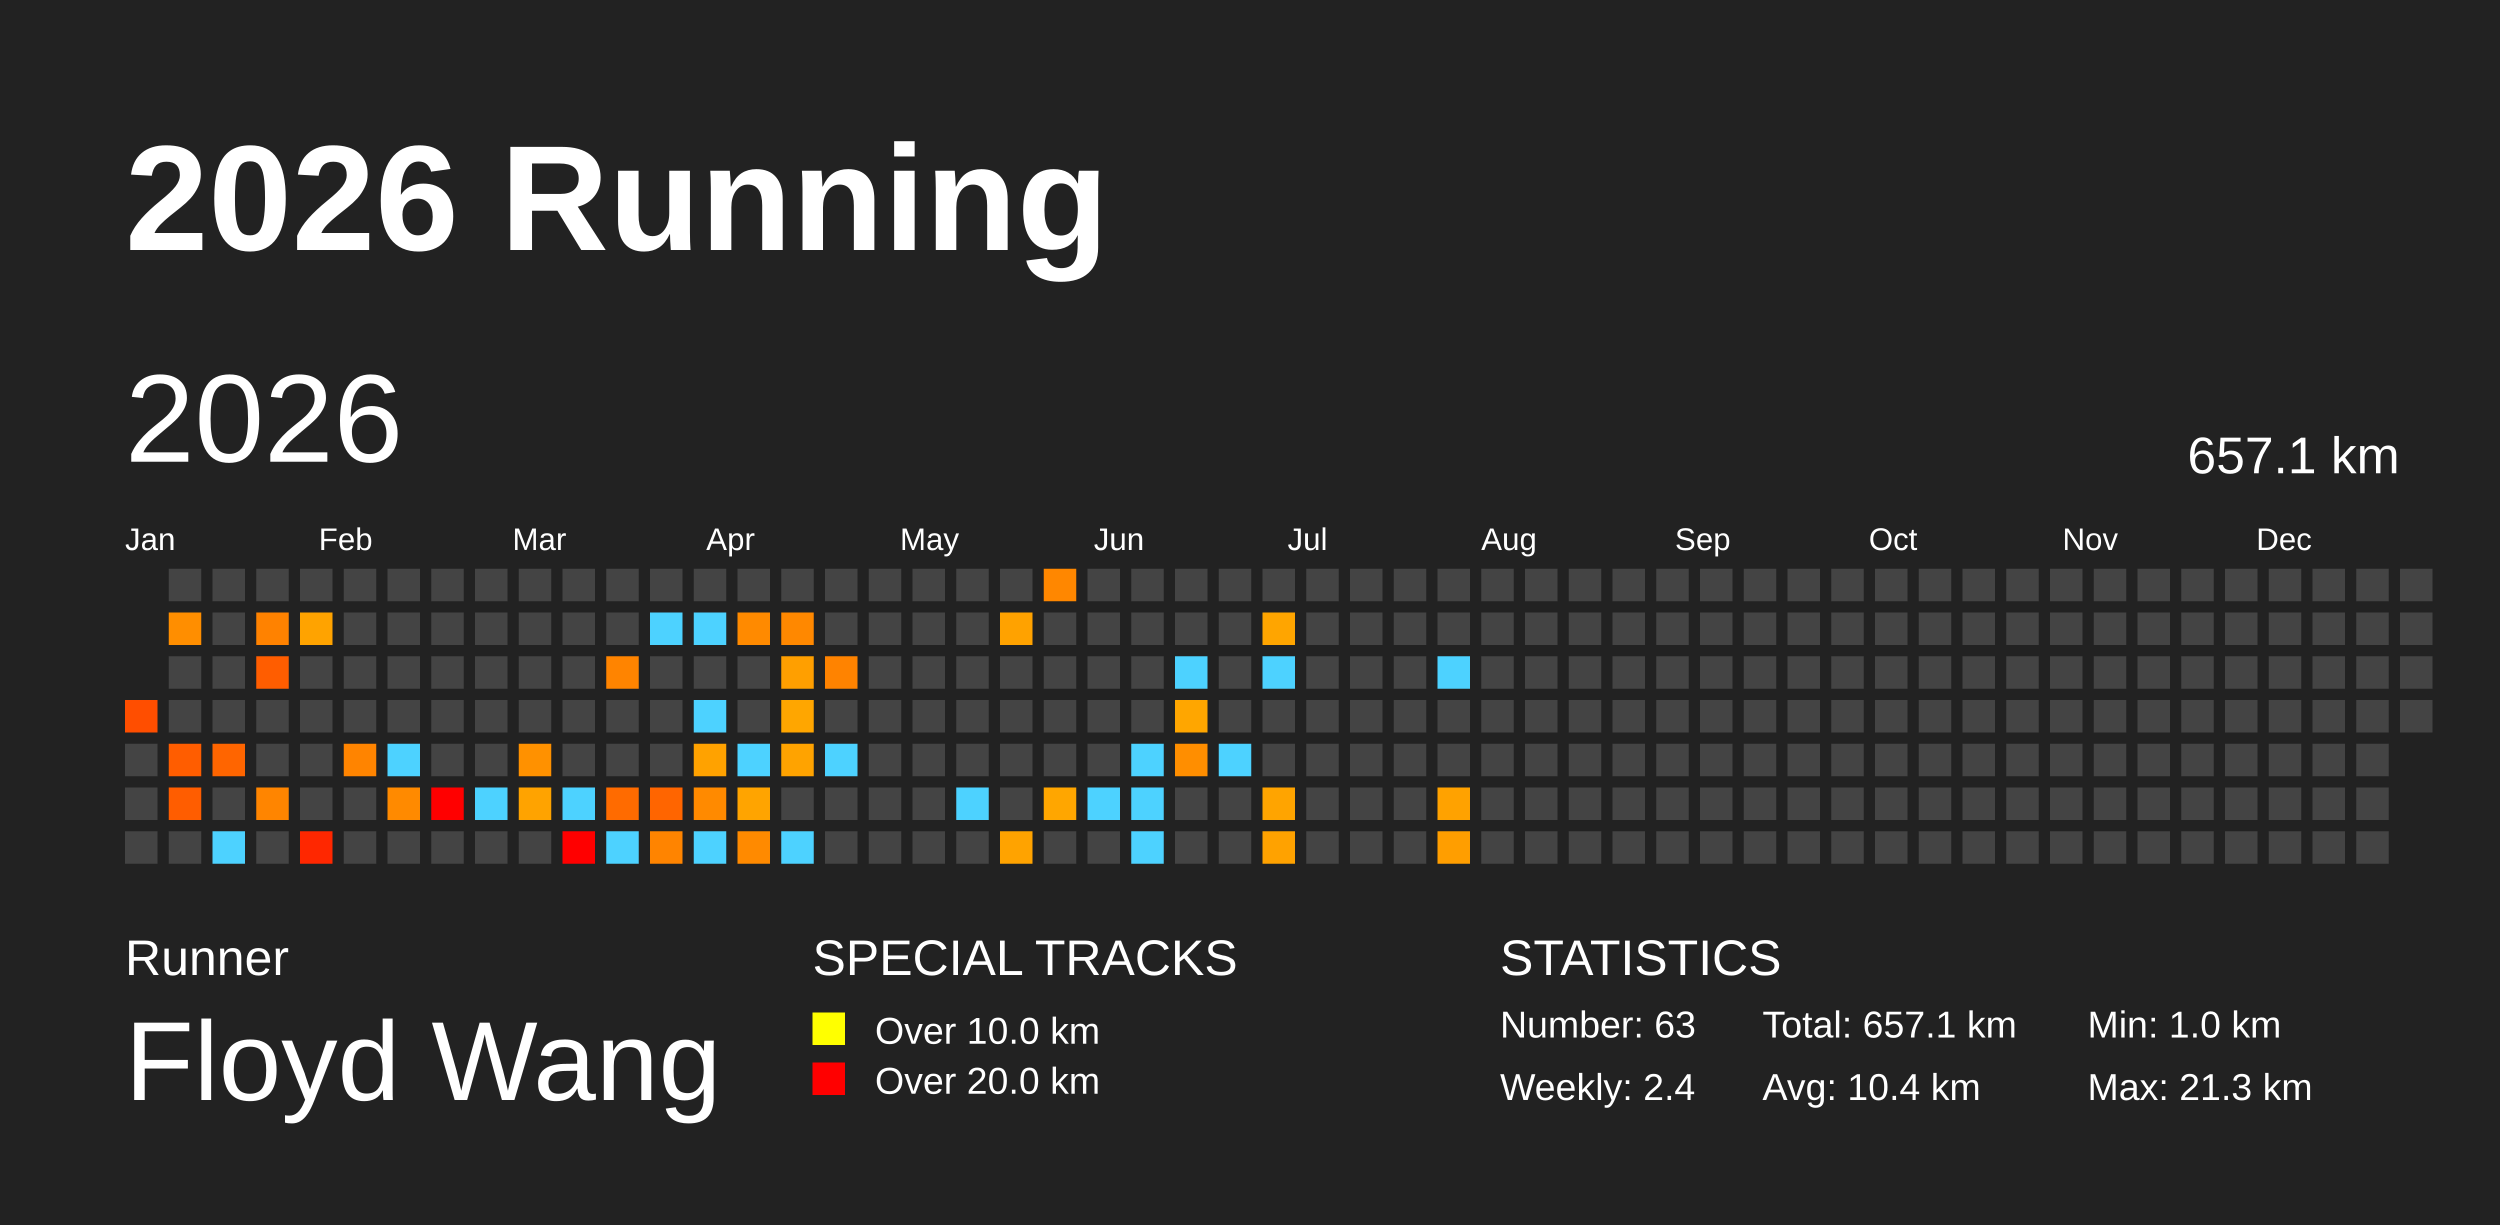
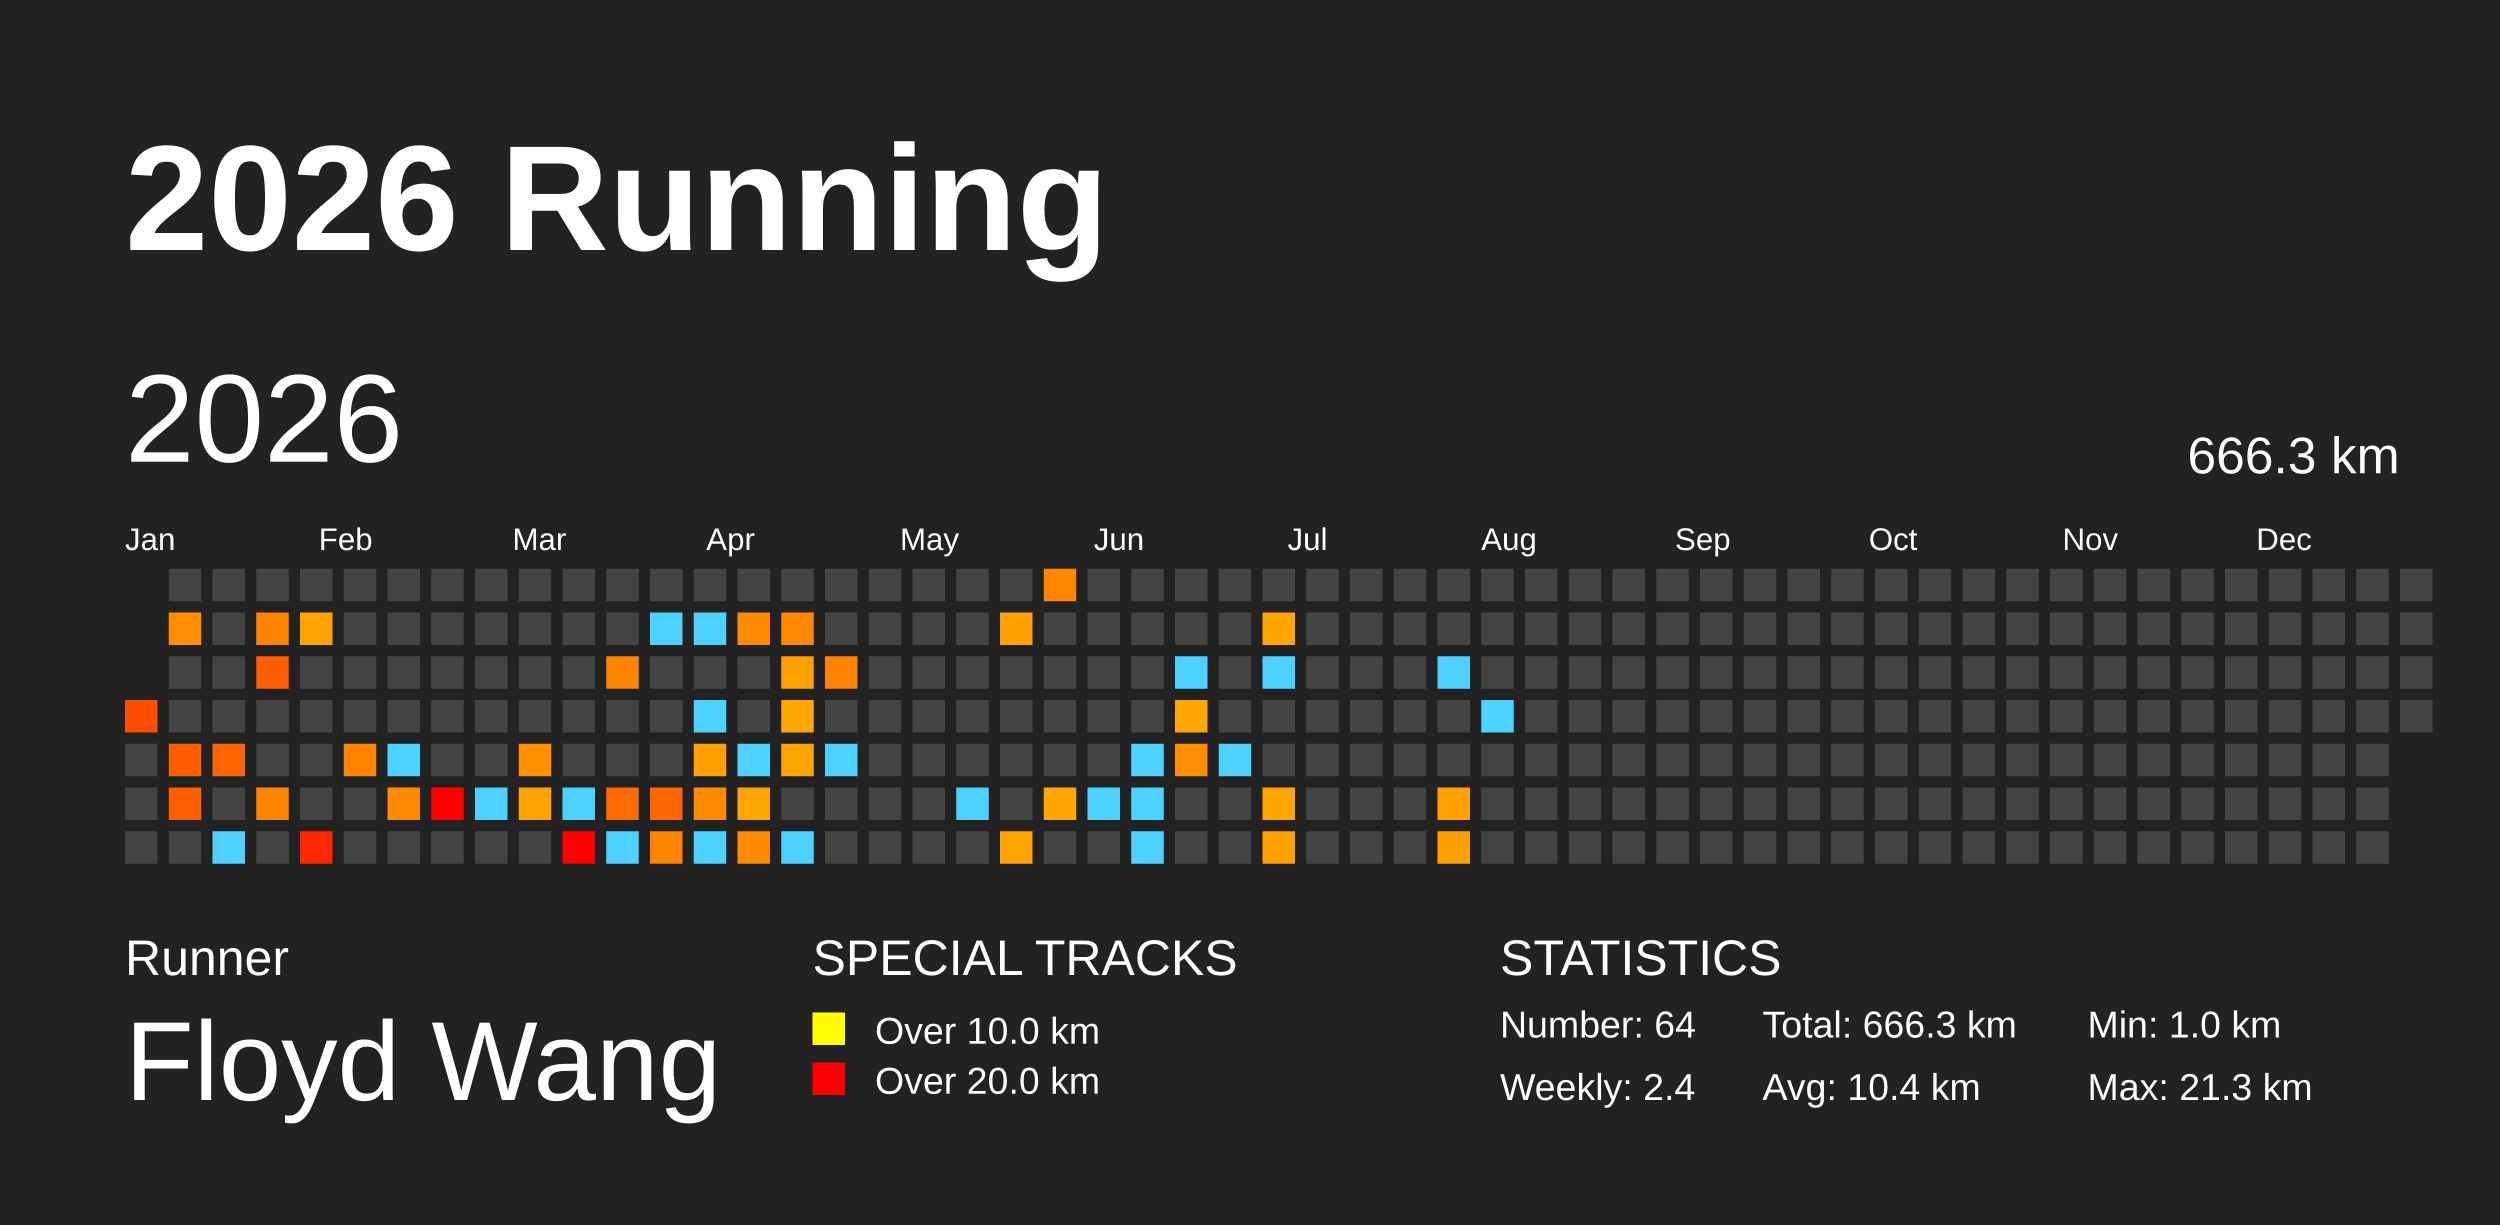
<svg xmlns="http://www.w3.org/2000/svg" baseProfile="full" height="98mm" version="1.1" viewBox="0,0,200,98" width="200mm">
  <defs />
  <rect fill="#222222" height="98" width="200" x="0" y="0" />
  <text fill="#FFFFFF" style="font-size:12px; font-family:Arial; font-weight:bold;" x="10" y="20">2026 Running</text>
  <text fill="#FFFFFF" style="font-size:4px; font-family:Arial" x="10" y="78">Runner</text>
  <text fill="#FFFFFF" style="font-size:9px; font-family:Arial" x="10" y="88">Floyd Wang</text>
  <text fill="#FFFFFF" style="font-size:4px; font-family:Arial" x="65" y="78">SPECIAL TRACKS</text>
  <rect fill="yellow" height="2.6" width="2.6" x="65" y="81" />
  <text fill="#FFFFFF" style="font-size:3px; font-family:Arial" x="70" y="83.5">Over 10.0 km</text>
  <rect fill="red" height="2.6" width="2.6" x="65" y="85" />
  <text fill="#FFFFFF" style="font-size:3px; font-family:Arial" x="70" y="87.5">Over 20.0 km</text>
  <text fill="#FFFFFF" style="font-size:4px; font-family:Arial" x="120" y="78">STATISTICS</text>
-   <text fill="#FFFFFF" style="font-size:3px; font-family:Arial" x="120" y="83">Number: 63</text>
+   <text fill="#FFFFFF" style="font-size:3px; font-family:Arial" x="120" y="83">Number: 64</text>
  <text fill="#FFFFFF" style="font-size:3px; font-family:Arial" x="120" y="88">Weekly: 2.4</text>
-   <text fill="#FFFFFF" style="font-size:3px; font-family:Arial" x="141" y="83">Total: 657.1 km</text>
+   <text fill="#FFFFFF" style="font-size:3px; font-family:Arial" x="141" y="83">Total: 666.3 km</text>
  <text fill="#FFFFFF" style="font-size:3px; font-family:Arial" x="141" y="88">Avg: 10.4 km</text>
  <text fill="#FFFFFF" style="font-size:3px; font-family:Arial" x="167" y="83">Min: 1.0 km</text>
  <text fill="#FFFFFF" style="font-size:3px; font-family:Arial" x="167" y="88">Max: 21.3 km</text>
  <text dominant-baseline="hanging" fill="#FFFFFF" style="font-size:10.0px; font-family:Arial;" x="10" y="30">2026</text>
-   <text dominant-baseline="hanging" fill="#FFFFFF" style="font-size:4.125px; font-family:Arial;" x="175" y="35">657.1 km</text>
+   <text dominant-baseline="hanging" fill="#FFFFFF" style="font-size:4.125px; font-family:Arial;" x="175" y="35">666.3 km</text>
  <text fill="#FFFFFF" style="font-size:2.5px; font-family:Arial" x="10.0" y="44">Jan</text>
  <text fill="#FFFFFF" style="font-size:2.5px; font-family:Arial" x="25.5" y="44">Feb</text>
  <text fill="#FFFFFF" style="font-size:2.5px; font-family:Arial" x="41.0" y="44">Mar</text>
  <text fill="#FFFFFF" style="font-size:2.5px; font-family:Arial" x="56.5" y="44">Apr</text>
  <text fill="#FFFFFF" style="font-size:2.5px; font-family:Arial" x="72.0" y="44">May</text>
  <text fill="#FFFFFF" style="font-size:2.5px; font-family:Arial" x="87.5" y="44">Jun</text>
  <text fill="#FFFFFF" style="font-size:2.5px; font-family:Arial" x="103.0" y="44">Jul</text>
  <text fill="#FFFFFF" style="font-size:2.5px; font-family:Arial" x="118.5" y="44">Aug</text>
  <text fill="#FFFFFF" style="font-size:2.5px; font-family:Arial" x="134.0" y="44">Sep</text>
  <text fill="#FFFFFF" style="font-size:2.5px; font-family:Arial" x="149.5" y="44">Oct</text>
  <text fill="#FFFFFF" style="font-size:2.5px; font-family:Arial" x="165.0" y="44">Nov</text>
  <text fill="#FFFFFF" style="font-size:2.5px; font-family:Arial" x="180.5" y="44">Dec</text>
  <rect fill="#ff4e00" height="2.6" width="2.6" x="10.0" y="56.0" />
  <rect fill="#444444" height="2.6" width="2.6" x="10.0" y="59.5" />
  <rect fill="#444444" height="2.6" width="2.6" x="10.0" y="63.0" />
  <rect fill="#444444" height="2.6" width="2.6" x="10.0" y="66.5" />
  <rect fill="#444444" height="2.6" width="2.6" x="13.5" y="45.5" />
  <rect fill="#ff8e00" height="2.6" width="2.6" x="13.5" y="49.0" />
  <rect fill="#444444" height="2.6" width="2.6" x="13.5" y="52.5" />
  <rect fill="#444444" height="2.6" width="2.6" x="13.5" y="56.0" />
  <rect fill="#ff5d00" height="2.6" width="2.6" x="13.5" y="59.5" />
  <rect fill="#ff5d00" height="2.6" width="2.6" x="13.5" y="63.0" />
  <rect fill="#444444" height="2.6" width="2.6" x="13.5" y="66.5" />
  <rect fill="#444444" height="2.6" width="2.6" x="17.0" y="45.5" />
  <rect fill="#444444" height="2.6" width="2.6" x="17.0" y="49.0" />
  <rect fill="#444444" height="2.6" width="2.6" x="17.0" y="52.5" />
  <rect fill="#444444" height="2.6" width="2.6" x="17.0" y="56.0" />
  <rect fill="#ff6500" height="2.6" width="2.6" x="17.0" y="59.5" />
  <rect fill="#444444" height="2.6" width="2.6" x="17.0" y="63.0" />
  <rect fill="#4dd2ff" height="2.6" width="2.6" x="17.0" y="66.5" />
  <rect fill="#444444" height="2.6" width="2.6" x="20.5" y="45.5" />
  <rect fill="#ff8200" height="2.6" width="2.6" x="20.5" y="49.0" />
  <rect fill="#ff5d00" height="2.6" width="2.6" x="20.5" y="52.5" />
  <rect fill="#444444" height="2.6" width="2.6" x="20.5" y="56.0" />
  <rect fill="#444444" height="2.6" width="2.6" x="20.5" y="59.5" />
  <rect fill="#ff8500" height="2.6" width="2.6" x="20.5" y="63.0" />
  <rect fill="#444444" height="2.6" width="2.6" x="20.5" y="66.5" />
  <rect fill="#444444" height="2.6" width="2.6" x="24.0" y="45.5" />
  <rect fill="#ffa300" height="2.6" width="2.6" x="24.0" y="49.0" />
  <rect fill="#444444" height="2.6" width="2.6" x="24.0" y="52.5" />
  <rect fill="#444444" height="2.6" width="2.6" x="24.0" y="56.0" />
  <rect fill="#444444" height="2.6" width="2.6" x="24.0" y="59.5" />
  <rect fill="#444444" height="2.6" width="2.6" x="24.0" y="63.0" />
  <rect fill="#ff2700" height="2.6" width="2.6" x="24.0" y="66.5" />
  <rect fill="#444444" height="2.6" width="2.6" x="27.5" y="45.5" />
  <rect fill="#444444" height="2.6" width="2.6" x="27.5" y="49.0" />
  <rect fill="#444444" height="2.6" width="2.6" x="27.5" y="52.5" />
  <rect fill="#444444" height="2.6" width="2.6" x="27.5" y="56.0" />
  <rect fill="#ff8400" height="2.6" width="2.6" x="27.5" y="59.5" />
  <rect fill="#444444" height="2.6" width="2.6" x="27.5" y="63.0" />
  <rect fill="#444444" height="2.6" width="2.6" x="27.5" y="66.5" />
  <rect fill="#444444" height="2.6" width="2.6" x="31.0" y="45.5" />
  <rect fill="#444444" height="2.6" width="2.6" x="31.0" y="49.0" />
  <rect fill="#444444" height="2.6" width="2.6" x="31.0" y="52.5" />
  <rect fill="#444444" height="2.6" width="2.6" x="31.0" y="56.0" />
  <rect fill="#4dd2ff" height="2.6" width="2.6" x="31.0" y="59.5" />
  <rect fill="#ff8a00" height="2.6" width="2.6" x="31.0" y="63.0" />
  <rect fill="#444444" height="2.6" width="2.6" x="31.0" y="66.5" />
  <rect fill="#444444" height="2.6" width="2.6" x="34.5" y="45.5" />
  <rect fill="#444444" height="2.6" width="2.6" x="34.5" y="49.0" />
  <rect fill="#444444" height="2.6" width="2.6" x="34.5" y="52.5" />
  <rect fill="#444444" height="2.6" width="2.6" x="34.5" y="56.0" />
  <rect fill="#444444" height="2.6" width="2.6" x="34.5" y="59.5" />
  <rect fill="red" height="2.6" width="2.6" x="34.5" y="63.0" />
  <rect fill="#444444" height="2.6" width="2.6" x="34.5" y="66.5" />
  <rect fill="#444444" height="2.6" width="2.6" x="38.0" y="45.5" />
  <rect fill="#444444" height="2.6" width="2.6" x="38.0" y="49.0" />
  <rect fill="#444444" height="2.6" width="2.6" x="38.0" y="52.5" />
  <rect fill="#444444" height="2.6" width="2.6" x="38.0" y="56.0" />
  <rect fill="#444444" height="2.6" width="2.6" x="38.0" y="59.5" />
  <rect fill="#4dd2ff" height="2.6" width="2.6" x="38.0" y="63.0" />
  <rect fill="#444444" height="2.6" width="2.6" x="38.0" y="66.5" />
  <rect fill="#444444" height="2.6" width="2.6" x="41.5" y="45.5" />
  <rect fill="#444444" height="2.6" width="2.6" x="41.5" y="49.0" />
  <rect fill="#444444" height="2.6" width="2.6" x="41.5" y="52.5" />
  <rect fill="#444444" height="2.6" width="2.6" x="41.5" y="56.0" />
  <rect fill="#ff9100" height="2.6" width="2.6" x="41.5" y="59.5" />
  <rect fill="#ffa300" height="2.6" width="2.6" x="41.5" y="63.0" />
  <rect fill="#444444" height="2.6" width="2.6" x="41.5" y="66.5" />
  <rect fill="#444444" height="2.6" width="2.6" x="45.0" y="45.5" />
  <rect fill="#444444" height="2.6" width="2.6" x="45.0" y="49.0" />
  <rect fill="#444444" height="2.6" width="2.6" x="45.0" y="52.5" />
  <rect fill="#444444" height="2.6" width="2.6" x="45.0" y="56.0" />
  <rect fill="#444444" height="2.6" width="2.6" x="45.0" y="59.5" />
  <rect fill="#4dd2ff" height="2.6" width="2.6" x="45.0" y="63.0" />
  <rect fill="red" height="2.6" width="2.6" x="45.0" y="66.5" />
  <rect fill="#444444" height="2.6" width="2.6" x="48.5" y="45.5" />
  <rect fill="#444444" height="2.6" width="2.6" x="48.5" y="49.0" />
  <rect fill="#ff8400" height="2.6" width="2.6" x="48.5" y="52.5" />
  <rect fill="#444444" height="2.6" width="2.6" x="48.5" y="56.0" />
  <rect fill="#444444" height="2.6" width="2.6" x="48.5" y="59.5" />
  <rect fill="#ff6b00" height="2.6" width="2.6" x="48.5" y="63.0" />
  <rect fill="#4dd2ff" height="2.6" width="2.6" x="48.5" y="66.5" />
  <rect fill="#444444" height="2.6" width="2.6" x="52.0" y="45.5" />
  <rect fill="#4dd2ff" height="2.6" width="2.6" x="52.0" y="49.0" />
  <rect fill="#444444" height="2.6" width="2.6" x="52.0" y="52.5" />
  <rect fill="#444444" height="2.6" width="2.6" x="52.0" y="56.0" />
  <rect fill="#444444" height="2.6" width="2.6" x="52.0" y="59.5" />
  <rect fill="#ff6500" height="2.6" width="2.6" x="52.0" y="63.0" />
  <rect fill="#ff8400" height="2.6" width="2.6" x="52.0" y="66.5" />
  <rect fill="#444444" height="2.6" width="2.6" x="55.5" y="45.5" />
  <rect fill="#4dd2ff" height="2.6" width="2.6" x="55.5" y="49.0" />
  <rect fill="#444444" height="2.6" width="2.6" x="55.5" y="52.5" />
  <rect fill="#4dd2ff" height="2.6" width="2.6" x="55.5" y="56.0" />
  <rect fill="#ffa200" height="2.6" width="2.6" x="55.5" y="59.5" />
  <rect fill="#ff8a00" height="2.6" width="2.6" x="55.5" y="63.0" />
  <rect fill="#4dd2ff" height="2.6" width="2.6" x="55.5" y="66.5" />
  <rect fill="#444444" height="2.6" width="2.6" x="59.0" y="45.5" />
  <rect fill="#ff8a00" height="2.6" width="2.6" x="59.0" y="49.0" />
  <rect fill="#444444" height="2.6" width="2.6" x="59.0" y="52.5" />
  <rect fill="#444444" height="2.6" width="2.6" x="59.0" y="56.0" />
  <rect fill="#4dd2ff" height="2.6" width="2.6" x="59.0" y="59.5" />
  <rect fill="#ffa400" height="2.6" width="2.6" x="59.0" y="63.0" />
  <rect fill="#ff8a00" height="2.6" width="2.6" x="59.0" y="66.5" />
  <rect fill="#444444" height="2.6" width="2.6" x="62.5" y="45.5" />
  <rect fill="#ff8800" height="2.6" width="2.6" x="62.5" y="49.0" />
  <rect fill="#ff9f00" height="2.6" width="2.6" x="62.5" y="52.5" />
  <rect fill="#ffa600" height="2.6" width="2.6" x="62.5" y="56.0" />
  <rect fill="#ffa300" height="2.6" width="2.6" x="62.5" y="59.5" />
  <rect fill="#444444" height="2.6" width="2.6" x="62.5" y="63.0" />
  <rect fill="#4dd2ff" height="2.6" width="2.6" x="62.5" y="66.5" />
  <rect fill="#444444" height="2.6" width="2.6" x="66.0" y="45.5" />
  <rect fill="#444444" height="2.6" width="2.6" x="66.0" y="49.0" />
  <rect fill="#ff8300" height="2.6" width="2.6" x="66.0" y="52.5" />
  <rect fill="#444444" height="2.6" width="2.6" x="66.0" y="56.0" />
  <rect fill="#4dd2ff" height="2.6" width="2.6" x="66.0" y="59.5" />
  <rect fill="#444444" height="2.6" width="2.6" x="66.0" y="63.0" />
  <rect fill="#444444" height="2.6" width="2.6" x="66.0" y="66.5" />
  <rect fill="#444444" height="2.6" width="2.6" x="69.5" y="45.5" />
  <rect fill="#444444" height="2.6" width="2.6" x="69.5" y="49.0" />
  <rect fill="#444444" height="2.6" width="2.6" x="69.5" y="52.5" />
  <rect fill="#444444" height="2.6" width="2.6" x="69.5" y="56.0" />
  <rect fill="#444444" height="2.6" width="2.6" x="69.5" y="59.5" />
  <rect fill="#444444" height="2.6" width="2.6" x="69.5" y="63.0" />
  <rect fill="#444444" height="2.6" width="2.6" x="69.5" y="66.5" />
  <rect fill="#444444" height="2.6" width="2.6" x="73.0" y="45.5" />
  <rect fill="#444444" height="2.6" width="2.6" x="73.0" y="49.0" />
  <rect fill="#444444" height="2.6" width="2.6" x="73.0" y="52.5" />
  <rect fill="#444444" height="2.6" width="2.6" x="73.0" y="56.0" />
  <rect fill="#444444" height="2.6" width="2.6" x="73.0" y="59.5" />
  <rect fill="#444444" height="2.6" width="2.6" x="73.0" y="63.0" />
  <rect fill="#444444" height="2.6" width="2.6" x="73.0" y="66.5" />
  <rect fill="#444444" height="2.6" width="2.6" x="76.5" y="45.5" />
  <rect fill="#444444" height="2.6" width="2.6" x="76.5" y="49.0" />
  <rect fill="#444444" height="2.6" width="2.6" x="76.5" y="52.5" />
  <rect fill="#444444" height="2.6" width="2.6" x="76.5" y="56.0" />
  <rect fill="#444444" height="2.6" width="2.6" x="76.5" y="59.5" />
  <rect fill="#4dd2ff" height="2.6" width="2.6" x="76.5" y="63.0" />
  <rect fill="#444444" height="2.6" width="2.6" x="76.5" y="66.5" />
  <rect fill="#444444" height="2.6" width="2.6" x="80.0" y="45.5" />
  <rect fill="#ffa200" height="2.6" width="2.6" x="80.0" y="49.0" />
  <rect fill="#444444" height="2.6" width="2.6" x="80.0" y="52.5" />
  <rect fill="#444444" height="2.6" width="2.6" x="80.0" y="56.0" />
  <rect fill="#444444" height="2.6" width="2.6" x="80.0" y="59.5" />
  <rect fill="#444444" height="2.6" width="2.6" x="80.0" y="63.0" />
  <rect fill="#ffa300" height="2.6" width="2.6" x="80.0" y="66.5" />
  <rect fill="#ff8700" height="2.6" width="2.6" x="83.5" y="45.5" />
  <rect fill="#444444" height="2.6" width="2.6" x="83.5" y="49.0" />
  <rect fill="#444444" height="2.6" width="2.6" x="83.5" y="52.5" />
  <rect fill="#444444" height="2.6" width="2.6" x="83.5" y="56.0" />
  <rect fill="#444444" height="2.6" width="2.6" x="83.5" y="59.5" />
  <rect fill="#ffa600" height="2.6" width="2.6" x="83.5" y="63.0" />
  <rect fill="#444444" height="2.6" width="2.6" x="83.5" y="66.5" />
  <rect fill="#444444" height="2.6" width="2.6" x="87.0" y="45.5" />
  <rect fill="#444444" height="2.6" width="2.6" x="87.0" y="49.0" />
  <rect fill="#444444" height="2.6" width="2.6" x="87.0" y="52.5" />
  <rect fill="#444444" height="2.6" width="2.6" x="87.0" y="56.0" />
  <rect fill="#444444" height="2.6" width="2.6" x="87.0" y="59.5" />
  <rect fill="#4dd2ff" height="2.6" width="2.6" x="87.0" y="63.0" />
  <rect fill="#444444" height="2.6" width="2.6" x="87.0" y="66.5" />
  <rect fill="#444444" height="2.6" width="2.6" x="90.5" y="45.5" />
  <rect fill="#444444" height="2.6" width="2.6" x="90.5" y="49.0" />
  <rect fill="#444444" height="2.6" width="2.6" x="90.5" y="52.5" />
  <rect fill="#444444" height="2.6" width="2.6" x="90.5" y="56.0" />
  <rect fill="#4dd2ff" height="2.6" width="2.6" x="90.5" y="59.5" />
  <rect fill="#4dd2ff" height="2.6" width="2.6" x="90.5" y="63.0" />
  <rect fill="#4dd2ff" height="2.6" width="2.6" x="90.5" y="66.5" />
  <rect fill="#444444" height="2.6" width="2.6" x="94.0" y="45.5" />
  <rect fill="#444444" height="2.6" width="2.6" x="94.0" y="49.0" />
  <rect fill="#4dd2ff" height="2.6" width="2.6" x="94.0" y="52.5" />
  <rect fill="#ffa600" height="2.6" width="2.6" x="94.0" y="56.0" />
  <rect fill="#ff8e00" height="2.6" width="2.6" x="94.0" y="59.5" />
  <rect fill="#444444" height="2.6" width="2.6" x="94.0" y="63.0" />
  <rect fill="#444444" height="2.6" width="2.6" x="94.0" y="66.5" />
  <rect fill="#444444" height="2.6" width="2.6" x="97.5" y="45.5" />
  <rect fill="#444444" height="2.6" width="2.6" x="97.5" y="49.0" />
  <rect fill="#444444" height="2.6" width="2.6" x="97.5" y="52.5" />
  <rect fill="#444444" height="2.6" width="2.6" x="97.5" y="56.0" />
  <rect fill="#4dd2ff" height="2.6" width="2.6" x="97.5" y="59.5" />
  <rect fill="#444444" height="2.6" width="2.6" x="97.5" y="63.0" />
  <rect fill="#444444" height="2.6" width="2.6" x="97.5" y="66.5" />
  <rect fill="#444444" height="2.6" width="2.6" x="101.0" y="45.5" />
  <rect fill="#ffa500" height="2.6" width="2.6" x="101.0" y="49.0" />
  <rect fill="#4dd2ff" height="2.6" width="2.6" x="101.0" y="52.5" />
  <rect fill="#444444" height="2.6" width="2.6" x="101.0" y="56.0" />
  <rect fill="#444444" height="2.6" width="2.6" x="101.0" y="59.5" />
  <rect fill="#ffa400" height="2.6" width="2.6" x="101.0" y="63.0" />
  <rect fill="#ffa200" height="2.6" width="2.6" x="101.0" y="66.5" />
  <rect fill="#444444" height="2.6" width="2.6" x="104.5" y="45.5" />
  <rect fill="#444444" height="2.6" width="2.6" x="104.5" y="49.0" />
  <rect fill="#444444" height="2.6" width="2.6" x="104.5" y="52.5" />
  <rect fill="#444444" height="2.6" width="2.6" x="104.5" y="56.0" />
  <rect fill="#444444" height="2.6" width="2.6" x="104.5" y="59.5" />
  <rect fill="#444444" height="2.6" width="2.6" x="104.5" y="63.0" />
  <rect fill="#444444" height="2.6" width="2.6" x="104.5" y="66.5" />
  <rect fill="#444444" height="2.6" width="2.6" x="108.0" y="45.5" />
  <rect fill="#444444" height="2.6" width="2.6" x="108.0" y="49.0" />
  <rect fill="#444444" height="2.6" width="2.6" x="108.0" y="52.5" />
  <rect fill="#444444" height="2.6" width="2.6" x="108.0" y="56.0" />
  <rect fill="#444444" height="2.6" width="2.6" x="108.0" y="59.5" />
  <rect fill="#444444" height="2.6" width="2.6" x="108.0" y="63.0" />
  <rect fill="#444444" height="2.6" width="2.6" x="108.0" y="66.5" />
  <rect fill="#444444" height="2.6" width="2.6" x="111.5" y="45.5" />
  <rect fill="#444444" height="2.6" width="2.6" x="111.5" y="49.0" />
  <rect fill="#444444" height="2.6" width="2.6" x="111.5" y="52.5" />
  <rect fill="#444444" height="2.6" width="2.6" x="111.5" y="56.0" />
  <rect fill="#444444" height="2.6" width="2.6" x="111.5" y="59.5" />
  <rect fill="#444444" height="2.6" width="2.6" x="111.5" y="63.0" />
  <rect fill="#444444" height="2.6" width="2.6" x="111.5" y="66.5" />
  <rect fill="#444444" height="2.6" width="2.6" x="115.0" y="45.5" />
  <rect fill="#444444" height="2.6" width="2.6" x="115.0" y="49.0" />
  <rect fill="#4dd2ff" height="2.6" width="2.6" x="115.0" y="52.5" />
  <rect fill="#444444" height="2.6" width="2.6" x="115.0" y="56.0" />
  <rect fill="#444444" height="2.6" width="2.6" x="115.0" y="59.5" />
  <rect fill="#ffa200" height="2.6" width="2.6" x="115.0" y="63.0" />
  <rect fill="#ff9e00" height="2.6" width="2.6" x="115.0" y="66.5" />
  <rect fill="#444444" height="2.6" width="2.6" x="118.5" y="45.5" />
  <rect fill="#444444" height="2.6" width="2.6" x="118.5" y="49.0" />
  <rect fill="#444444" height="2.6" width="2.6" x="118.5" y="52.5" />
-   <rect fill="#444444" height="2.6" width="2.6" x="118.5" y="56.0" />
+   <rect fill="#4dd2ff" height="2.6" width="2.6" x="118.5" y="56.0" />
  <rect fill="#444444" height="2.6" width="2.6" x="118.5" y="59.5" />
  <rect fill="#444444" height="2.6" width="2.6" x="118.5" y="63.0" />
  <rect fill="#444444" height="2.6" width="2.6" x="118.5" y="66.5" />
  <rect fill="#444444" height="2.6" width="2.6" x="122.0" y="45.5" />
  <rect fill="#444444" height="2.6" width="2.6" x="122.0" y="49.0" />
  <rect fill="#444444" height="2.6" width="2.6" x="122.0" y="52.5" />
  <rect fill="#444444" height="2.6" width="2.6" x="122.0" y="56.0" />
  <rect fill="#444444" height="2.6" width="2.6" x="122.0" y="59.5" />
  <rect fill="#444444" height="2.6" width="2.6" x="122.0" y="63.0" />
  <rect fill="#444444" height="2.6" width="2.6" x="122.0" y="66.5" />
  <rect fill="#444444" height="2.6" width="2.6" x="125.5" y="45.5" />
  <rect fill="#444444" height="2.6" width="2.6" x="125.5" y="49.0" />
  <rect fill="#444444" height="2.6" width="2.6" x="125.5" y="52.5" />
  <rect fill="#444444" height="2.6" width="2.6" x="125.5" y="56.0" />
  <rect fill="#444444" height="2.6" width="2.6" x="125.5" y="59.5" />
  <rect fill="#444444" height="2.6" width="2.6" x="125.5" y="63.0" />
  <rect fill="#444444" height="2.6" width="2.6" x="125.5" y="66.5" />
  <rect fill="#444444" height="2.6" width="2.6" x="129.0" y="45.5" />
  <rect fill="#444444" height="2.6" width="2.6" x="129.0" y="49.0" />
  <rect fill="#444444" height="2.6" width="2.6" x="129.0" y="52.5" />
  <rect fill="#444444" height="2.6" width="2.6" x="129.0" y="56.0" />
  <rect fill="#444444" height="2.6" width="2.6" x="129.0" y="59.5" />
  <rect fill="#444444" height="2.6" width="2.6" x="129.0" y="63.0" />
  <rect fill="#444444" height="2.6" width="2.6" x="129.0" y="66.5" />
  <rect fill="#444444" height="2.6" width="2.6" x="132.5" y="45.5" />
  <rect fill="#444444" height="2.6" width="2.6" x="132.5" y="49.0" />
  <rect fill="#444444" height="2.6" width="2.6" x="132.5" y="52.5" />
  <rect fill="#444444" height="2.6" width="2.6" x="132.5" y="56.0" />
  <rect fill="#444444" height="2.6" width="2.6" x="132.5" y="59.5" />
  <rect fill="#444444" height="2.6" width="2.6" x="132.5" y="63.0" />
  <rect fill="#444444" height="2.6" width="2.6" x="132.5" y="66.5" />
  <rect fill="#444444" height="2.6" width="2.6" x="136.0" y="45.5" />
  <rect fill="#444444" height="2.6" width="2.6" x="136.0" y="49.0" />
  <rect fill="#444444" height="2.6" width="2.6" x="136.0" y="52.5" />
  <rect fill="#444444" height="2.6" width="2.6" x="136.0" y="56.0" />
  <rect fill="#444444" height="2.6" width="2.6" x="136.0" y="59.5" />
  <rect fill="#444444" height="2.6" width="2.6" x="136.0" y="63.0" />
  <rect fill="#444444" height="2.6" width="2.6" x="136.0" y="66.5" />
  <rect fill="#444444" height="2.6" width="2.6" x="139.5" y="45.5" />
  <rect fill="#444444" height="2.6" width="2.6" x="139.5" y="49.0" />
  <rect fill="#444444" height="2.6" width="2.6" x="139.5" y="52.5" />
  <rect fill="#444444" height="2.6" width="2.6" x="139.5" y="56.0" />
  <rect fill="#444444" height="2.6" width="2.6" x="139.5" y="59.5" />
  <rect fill="#444444" height="2.6" width="2.6" x="139.5" y="63.0" />
  <rect fill="#444444" height="2.6" width="2.6" x="139.5" y="66.5" />
  <rect fill="#444444" height="2.6" width="2.6" x="143.0" y="45.5" />
  <rect fill="#444444" height="2.6" width="2.6" x="143.0" y="49.0" />
  <rect fill="#444444" height="2.6" width="2.6" x="143.0" y="52.5" />
  <rect fill="#444444" height="2.6" width="2.6" x="143.0" y="56.0" />
  <rect fill="#444444" height="2.6" width="2.6" x="143.0" y="59.5" />
  <rect fill="#444444" height="2.6" width="2.6" x="143.0" y="63.0" />
  <rect fill="#444444" height="2.6" width="2.6" x="143.0" y="66.5" />
  <rect fill="#444444" height="2.6" width="2.6" x="146.5" y="45.5" />
  <rect fill="#444444" height="2.6" width="2.6" x="146.5" y="49.0" />
  <rect fill="#444444" height="2.6" width="2.6" x="146.5" y="52.5" />
  <rect fill="#444444" height="2.6" width="2.6" x="146.5" y="56.0" />
  <rect fill="#444444" height="2.6" width="2.6" x="146.5" y="59.5" />
  <rect fill="#444444" height="2.6" width="2.6" x="146.5" y="63.0" />
  <rect fill="#444444" height="2.6" width="2.6" x="146.5" y="66.5" />
  <rect fill="#444444" height="2.6" width="2.6" x="150.0" y="45.5" />
  <rect fill="#444444" height="2.6" width="2.6" x="150.0" y="49.0" />
  <rect fill="#444444" height="2.6" width="2.6" x="150.0" y="52.5" />
  <rect fill="#444444" height="2.6" width="2.6" x="150.0" y="56.0" />
  <rect fill="#444444" height="2.6" width="2.6" x="150.0" y="59.5" />
  <rect fill="#444444" height="2.6" width="2.6" x="150.0" y="63.0" />
  <rect fill="#444444" height="2.6" width="2.6" x="150.0" y="66.5" />
  <rect fill="#444444" height="2.6" width="2.6" x="153.5" y="45.5" />
  <rect fill="#444444" height="2.6" width="2.6" x="153.5" y="49.0" />
  <rect fill="#444444" height="2.6" width="2.6" x="153.5" y="52.5" />
  <rect fill="#444444" height="2.6" width="2.6" x="153.5" y="56.0" />
  <rect fill="#444444" height="2.6" width="2.6" x="153.5" y="59.5" />
  <rect fill="#444444" height="2.6" width="2.6" x="153.5" y="63.0" />
  <rect fill="#444444" height="2.6" width="2.6" x="153.5" y="66.5" />
  <rect fill="#444444" height="2.6" width="2.6" x="157.0" y="45.5" />
  <rect fill="#444444" height="2.6" width="2.6" x="157.0" y="49.0" />
  <rect fill="#444444" height="2.6" width="2.6" x="157.0" y="52.5" />
  <rect fill="#444444" height="2.6" width="2.6" x="157.0" y="56.0" />
  <rect fill="#444444" height="2.6" width="2.6" x="157.0" y="59.5" />
  <rect fill="#444444" height="2.6" width="2.6" x="157.0" y="63.0" />
  <rect fill="#444444" height="2.6" width="2.6" x="157.0" y="66.5" />
  <rect fill="#444444" height="2.6" width="2.6" x="160.5" y="45.5" />
  <rect fill="#444444" height="2.6" width="2.6" x="160.5" y="49.0" />
  <rect fill="#444444" height="2.6" width="2.6" x="160.5" y="52.5" />
  <rect fill="#444444" height="2.6" width="2.6" x="160.5" y="56.0" />
  <rect fill="#444444" height="2.6" width="2.6" x="160.5" y="59.5" />
  <rect fill="#444444" height="2.6" width="2.6" x="160.5" y="63.0" />
  <rect fill="#444444" height="2.6" width="2.6" x="160.5" y="66.5" />
  <rect fill="#444444" height="2.6" width="2.6" x="164.0" y="45.5" />
  <rect fill="#444444" height="2.6" width="2.6" x="164.0" y="49.0" />
  <rect fill="#444444" height="2.6" width="2.6" x="164.0" y="52.5" />
  <rect fill="#444444" height="2.6" width="2.6" x="164.0" y="56.0" />
  <rect fill="#444444" height="2.6" width="2.6" x="164.0" y="59.5" />
  <rect fill="#444444" height="2.6" width="2.6" x="164.0" y="63.0" />
  <rect fill="#444444" height="2.6" width="2.6" x="164.0" y="66.5" />
  <rect fill="#444444" height="2.6" width="2.6" x="167.5" y="45.5" />
  <rect fill="#444444" height="2.6" width="2.6" x="167.5" y="49.0" />
  <rect fill="#444444" height="2.6" width="2.6" x="167.5" y="52.5" />
  <rect fill="#444444" height="2.6" width="2.6" x="167.5" y="56.0" />
  <rect fill="#444444" height="2.6" width="2.6" x="167.5" y="59.5" />
  <rect fill="#444444" height="2.6" width="2.6" x="167.5" y="63.0" />
  <rect fill="#444444" height="2.6" width="2.6" x="167.5" y="66.5" />
  <rect fill="#444444" height="2.6" width="2.6" x="171.0" y="45.5" />
  <rect fill="#444444" height="2.6" width="2.6" x="171.0" y="49.0" />
  <rect fill="#444444" height="2.6" width="2.6" x="171.0" y="52.5" />
  <rect fill="#444444" height="2.6" width="2.6" x="171.0" y="56.0" />
  <rect fill="#444444" height="2.6" width="2.6" x="171.0" y="59.5" />
  <rect fill="#444444" height="2.6" width="2.6" x="171.0" y="63.0" />
  <rect fill="#444444" height="2.6" width="2.6" x="171.0" y="66.5" />
  <rect fill="#444444" height="2.6" width="2.6" x="174.5" y="45.5" />
  <rect fill="#444444" height="2.6" width="2.6" x="174.5" y="49.0" />
  <rect fill="#444444" height="2.6" width="2.6" x="174.5" y="52.5" />
  <rect fill="#444444" height="2.6" width="2.6" x="174.5" y="56.0" />
  <rect fill="#444444" height="2.6" width="2.6" x="174.5" y="59.5" />
  <rect fill="#444444" height="2.6" width="2.6" x="174.5" y="63.0" />
  <rect fill="#444444" height="2.6" width="2.6" x="174.5" y="66.5" />
  <rect fill="#444444" height="2.6" width="2.6" x="178.0" y="45.5" />
  <rect fill="#444444" height="2.6" width="2.6" x="178.0" y="49.0" />
  <rect fill="#444444" height="2.6" width="2.6" x="178.0" y="52.5" />
  <rect fill="#444444" height="2.6" width="2.6" x="178.0" y="56.0" />
  <rect fill="#444444" height="2.6" width="2.6" x="178.0" y="59.5" />
  <rect fill="#444444" height="2.6" width="2.6" x="178.0" y="63.0" />
  <rect fill="#444444" height="2.6" width="2.6" x="178.0" y="66.5" />
  <rect fill="#444444" height="2.6" width="2.6" x="181.5" y="45.5" />
  <rect fill="#444444" height="2.6" width="2.6" x="181.5" y="49.0" />
  <rect fill="#444444" height="2.6" width="2.6" x="181.5" y="52.5" />
  <rect fill="#444444" height="2.6" width="2.6" x="181.5" y="56.0" />
  <rect fill="#444444" height="2.6" width="2.6" x="181.5" y="59.5" />
  <rect fill="#444444" height="2.6" width="2.6" x="181.5" y="63.0" />
  <rect fill="#444444" height="2.6" width="2.6" x="181.5" y="66.5" />
  <rect fill="#444444" height="2.6" width="2.6" x="185.0" y="45.5" />
  <rect fill="#444444" height="2.6" width="2.6" x="185.0" y="49.0" />
  <rect fill="#444444" height="2.6" width="2.6" x="185.0" y="52.5" />
  <rect fill="#444444" height="2.6" width="2.6" x="185.0" y="56.0" />
  <rect fill="#444444" height="2.6" width="2.6" x="185.0" y="59.5" />
  <rect fill="#444444" height="2.6" width="2.6" x="185.0" y="63.0" />
  <rect fill="#444444" height="2.6" width="2.6" x="185.0" y="66.5" />
  <rect fill="#444444" height="2.6" width="2.6" x="188.5" y="45.5" />
  <rect fill="#444444" height="2.6" width="2.6" x="188.5" y="49.0" />
  <rect fill="#444444" height="2.6" width="2.6" x="188.5" y="52.5" />
  <rect fill="#444444" height="2.6" width="2.6" x="188.5" y="56.0" />
  <rect fill="#444444" height="2.6" width="2.6" x="188.5" y="59.5" />
  <rect fill="#444444" height="2.6" width="2.6" x="188.5" y="63.0" />
  <rect fill="#444444" height="2.6" width="2.6" x="188.5" y="66.5" />
  <rect fill="#444444" height="2.6" width="2.6" x="192.0" y="45.5" />
  <rect fill="#444444" height="2.6" width="2.6" x="192.0" y="49.0" />
  <rect fill="#444444" height="2.6" width="2.6" x="192.0" y="52.5" />
  <rect fill="#444444" height="2.6" width="2.6" x="192.0" y="56.0" />
</svg>
